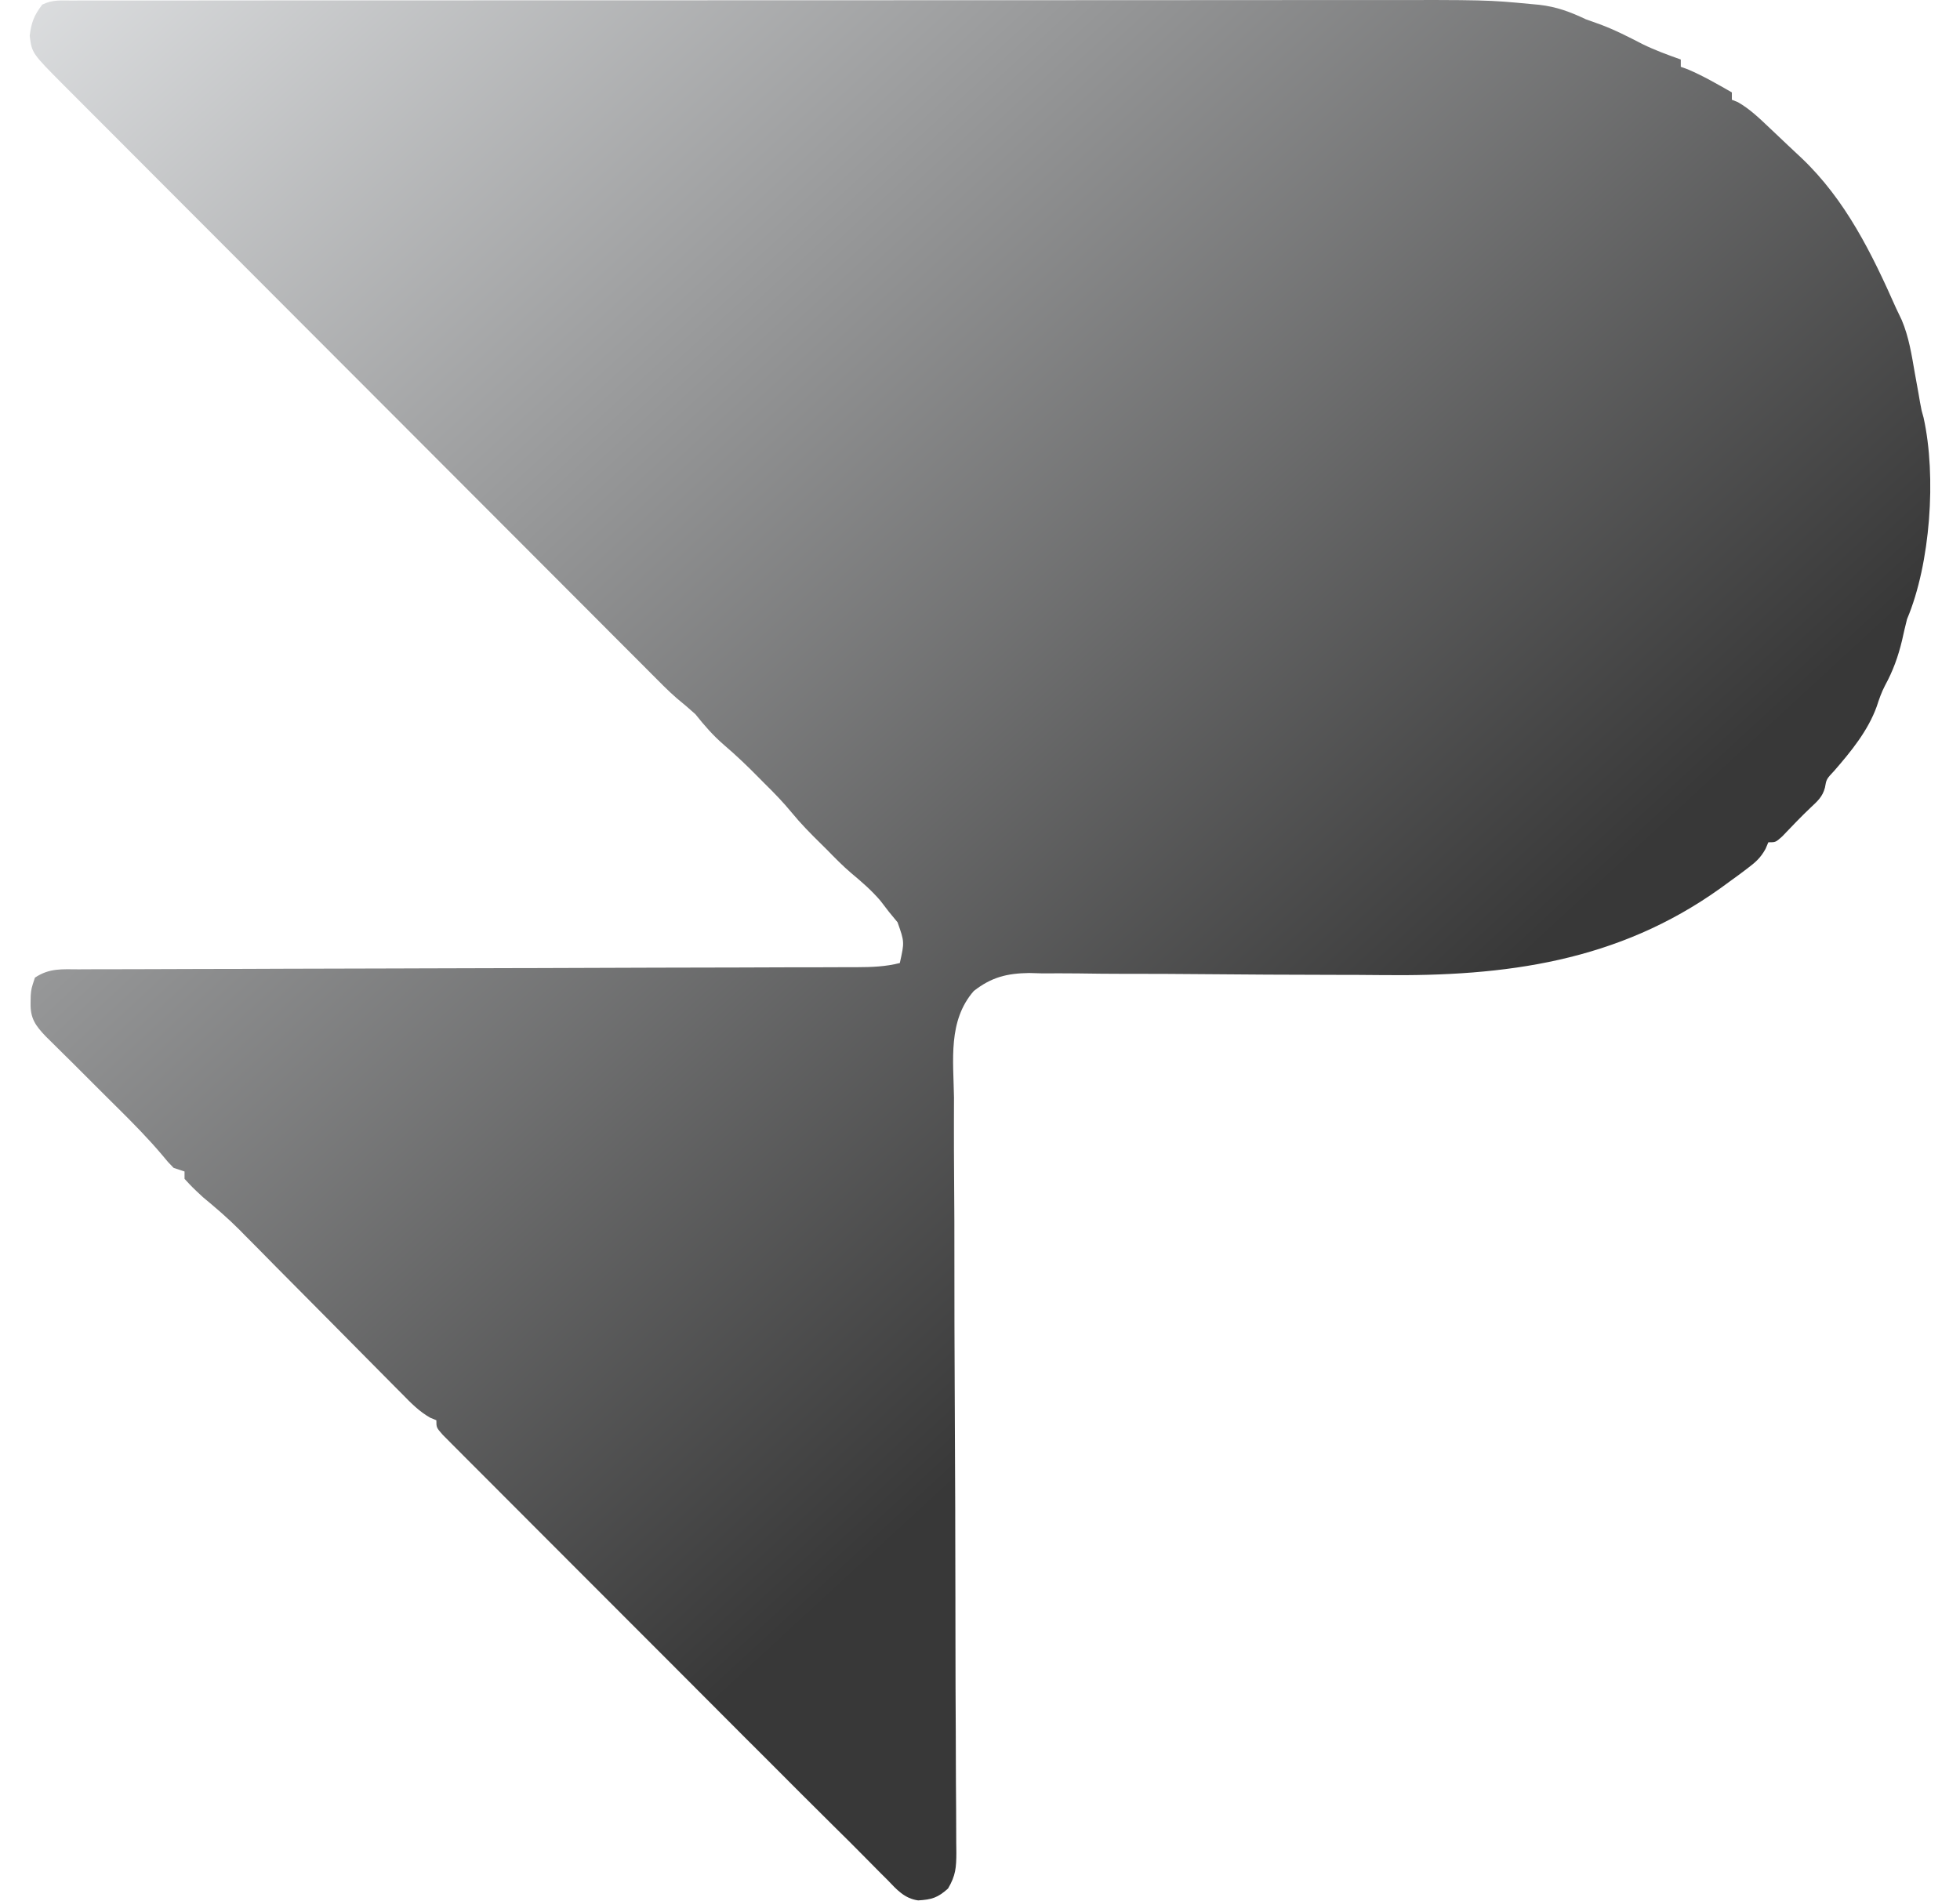
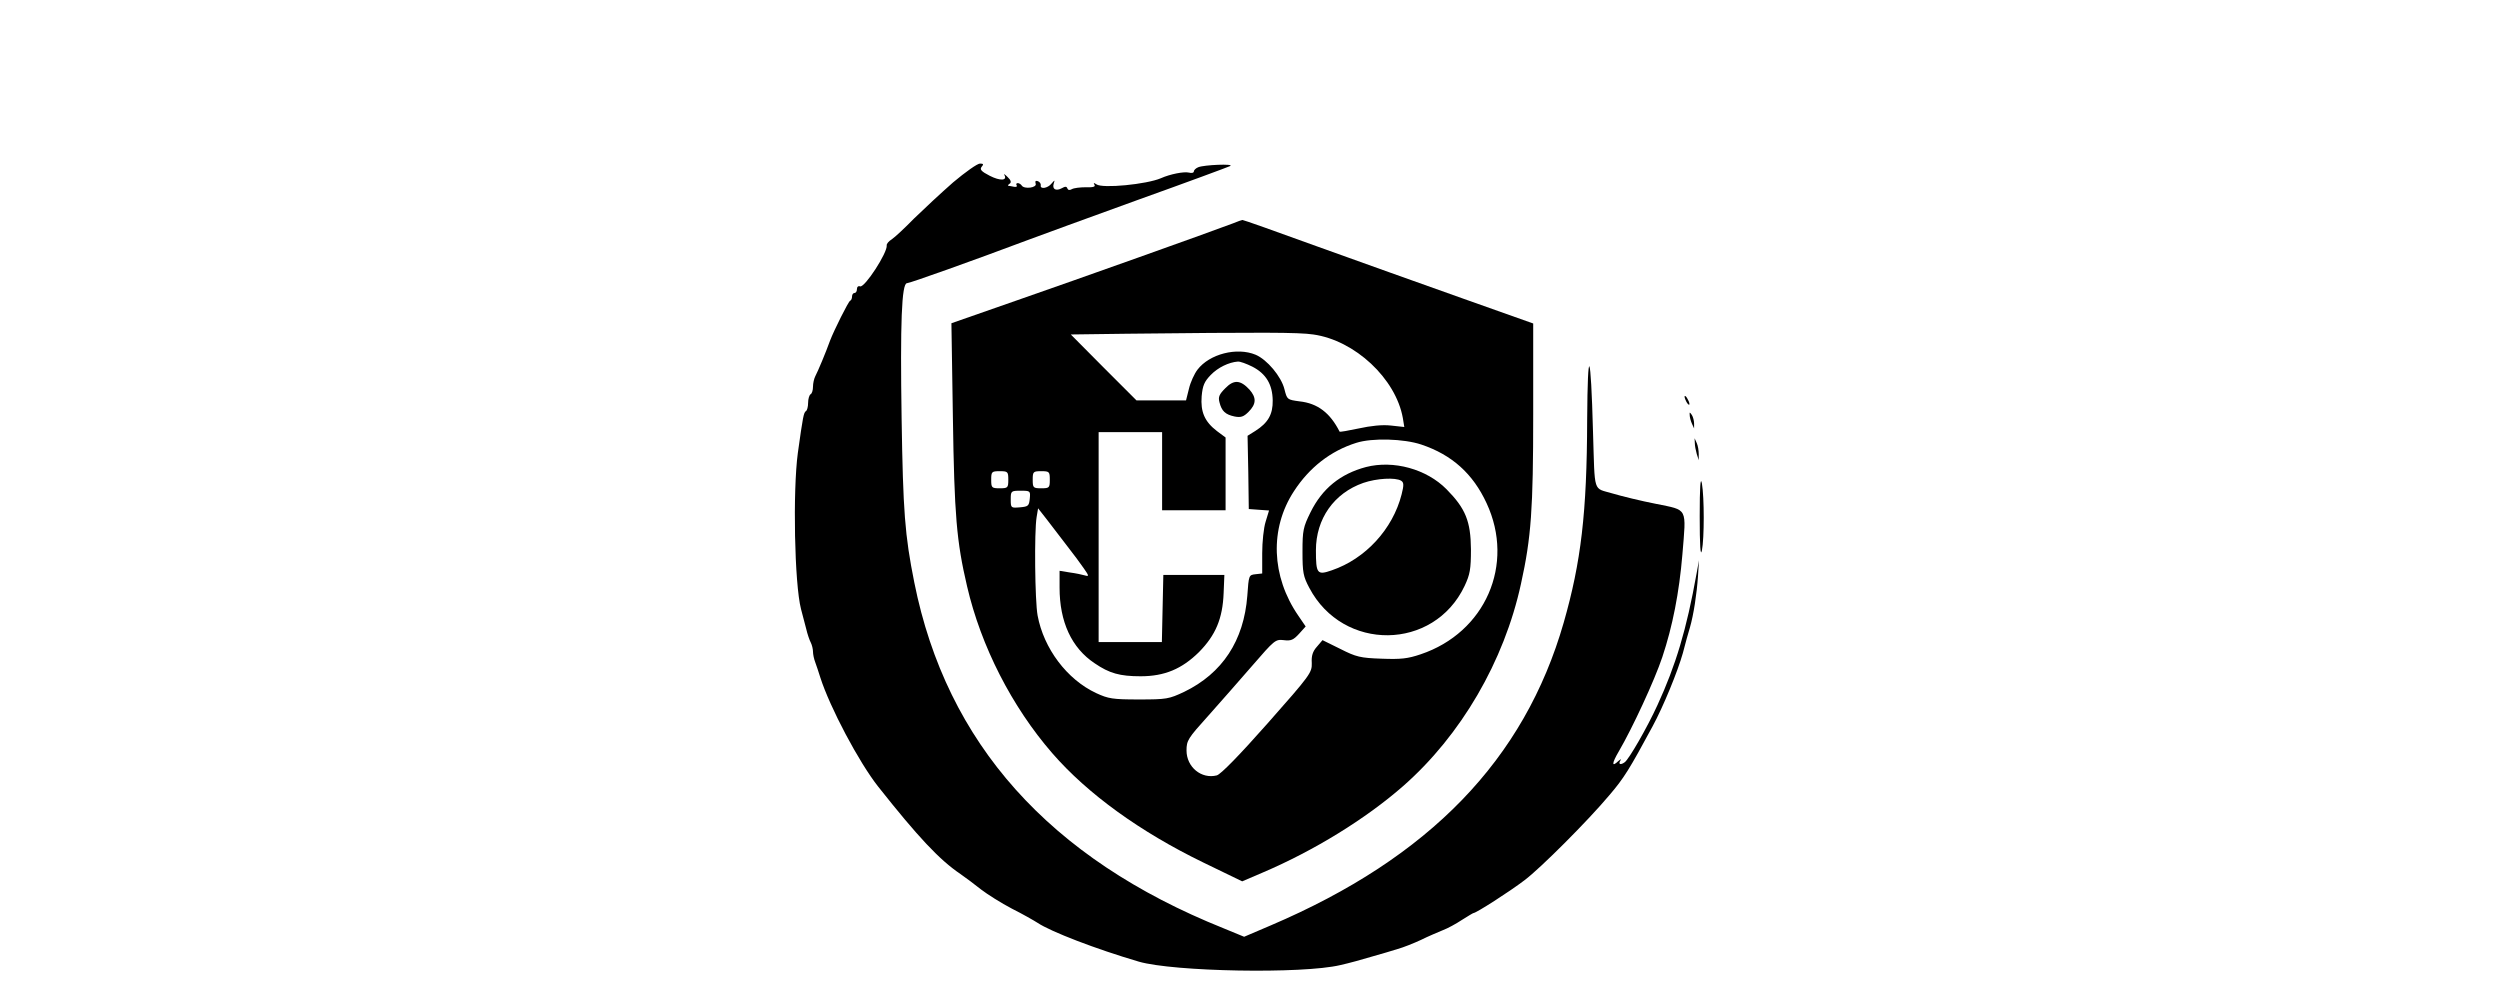
- <svg xmlns="http://www.w3.org/2000/svg" width="33" height="32" viewBox="0 0 33 32" fill="none">
-   <path d="M1.224 0.009C1.264 0.009 1.305 0.009 1.347 0.008C1.485 0.008 1.622 0.008 1.76 0.008C1.859 0.008 1.958 0.008 2.057 0.008C2.33 0.008 2.604 0.008 2.877 0.008C3.171 0.008 3.466 0.007 3.76 0.007C4.338 0.007 4.916 0.006 5.493 0.006C5.963 0.006 6.433 0.006 6.903 0.006C8.235 0.005 9.568 0.005 10.901 0.005C10.973 0.005 11.045 0.005 11.119 0.005C11.191 0.005 11.263 0.005 11.337 0.005C12.502 0.005 13.666 0.005 14.831 0.004C16.027 0.003 17.223 0.003 18.419 0.003C19.09 0.003 19.762 0.002 20.433 0.002C21.005 0.001 21.577 0.001 22.15 0.001C22.441 0.002 22.733 0.002 23.024 0.001C25.038 -0.002 25.038 -0.002 25.777 0.068C25.823 0.072 25.869 0.076 25.917 0.081C26.21 0.115 26.438 0.2 26.701 0.325C26.779 0.354 26.857 0.382 26.936 0.409C27.186 0.501 27.418 0.621 27.655 0.743C27.865 0.846 28.079 0.924 28.299 1.002C28.299 1.043 28.299 1.083 28.299 1.125C28.338 1.139 28.377 1.153 28.418 1.168C28.676 1.278 28.916 1.417 29.159 1.556C29.159 1.597 29.159 1.638 29.159 1.68C29.192 1.693 29.224 1.706 29.258 1.719C29.462 1.835 29.623 1.992 29.793 2.153C29.846 2.204 29.846 2.204 29.901 2.255C29.971 2.321 30.041 2.388 30.111 2.454C30.184 2.524 30.258 2.592 30.332 2.661C31.074 3.366 31.515 4.267 31.924 5.19C31.955 5.256 31.986 5.321 32.019 5.389C32.14 5.675 32.186 5.975 32.239 6.28C32.259 6.394 32.28 6.509 32.301 6.623C32.31 6.673 32.318 6.724 32.327 6.775C32.352 6.912 32.352 6.912 32.387 7.034C32.605 8.02 32.504 9.488 32.108 10.426C32.078 10.545 32.05 10.664 32.024 10.784C31.957 11.061 31.873 11.295 31.737 11.544C31.677 11.659 31.638 11.773 31.598 11.896C31.451 12.304 31.168 12.65 30.887 12.974C30.751 13.119 30.751 13.119 30.726 13.263C30.686 13.417 30.6 13.491 30.486 13.598C30.32 13.754 30.164 13.921 30.005 14.086C29.896 14.183 29.896 14.183 29.773 14.183C29.75 14.238 29.75 14.238 29.726 14.294C29.641 14.447 29.559 14.518 29.42 14.623C29.373 14.658 29.326 14.693 29.278 14.73C29.202 14.785 29.202 14.785 29.125 14.841C29.072 14.88 29.02 14.918 28.966 14.957C27.241 16.191 25.354 16.444 23.269 16.419C23.003 16.416 22.737 16.415 22.471 16.415C21.715 16.414 20.96 16.41 20.204 16.403C19.784 16.399 19.364 16.397 18.944 16.398C18.68 16.398 18.416 16.395 18.152 16.391C17.95 16.388 17.747 16.39 17.544 16.39C17.436 16.387 17.436 16.387 17.326 16.384C16.953 16.39 16.693 16.454 16.395 16.687C15.959 17.188 16.052 17.849 16.062 18.477C16.062 18.62 16.061 18.763 16.061 18.906C16.06 19.212 16.062 19.519 16.064 19.826C16.069 20.31 16.069 20.795 16.069 21.28C16.069 21.959 16.07 22.639 16.074 23.318C16.078 24.017 16.081 24.715 16.083 25.414C16.083 25.457 16.083 25.5 16.083 25.545C16.084 26.015 16.085 26.485 16.086 26.956C16.086 26.997 16.086 27.038 16.086 27.081C16.086 27.287 16.086 27.493 16.087 27.699C16.087 28.181 16.089 28.663 16.092 29.145C16.094 29.445 16.094 29.744 16.095 30.044C16.095 30.183 16.096 30.322 16.098 30.461C16.099 30.65 16.1 30.84 16.1 31.029C16.101 31.084 16.101 31.14 16.102 31.197C16.101 31.446 16.091 31.581 15.962 31.8C15.788 31.956 15.687 31.986 15.459 32C15.23 31.969 15.097 31.818 14.945 31.658C14.888 31.601 14.888 31.601 14.829 31.543C14.74 31.454 14.652 31.365 14.564 31.275C14.397 31.105 14.228 30.937 14.058 30.77C13.668 30.384 13.28 29.996 12.893 29.607C12.776 29.491 12.66 29.374 12.543 29.258C12.137 28.851 11.731 28.444 11.325 28.037C10.946 27.657 10.568 27.279 10.189 26.9C9.863 26.573 9.536 26.247 9.21 25.92C9.016 25.725 8.822 25.531 8.627 25.336C8.445 25.154 8.264 24.972 8.082 24.79C8.015 24.723 7.948 24.656 7.881 24.589C7.79 24.498 7.7 24.407 7.609 24.316C7.558 24.265 7.507 24.214 7.455 24.161C7.347 24.038 7.347 24.038 7.347 23.915C7.296 23.894 7.296 23.894 7.245 23.873C7.059 23.768 6.922 23.628 6.775 23.477C6.743 23.445 6.711 23.413 6.678 23.38C6.573 23.275 6.469 23.169 6.364 23.063C6.291 22.989 6.218 22.915 6.145 22.842C5.952 22.648 5.76 22.454 5.568 22.259C5.261 21.949 4.953 21.639 4.645 21.329C4.538 21.221 4.431 21.113 4.325 21.004C4.258 20.938 4.192 20.871 4.126 20.804C4.097 20.774 4.067 20.744 4.037 20.713C3.839 20.514 3.631 20.336 3.415 20.157C3.238 19.992 3.238 19.992 3.107 19.85C3.107 19.809 3.107 19.768 3.107 19.726C3.047 19.706 2.986 19.686 2.923 19.665C2.829 19.569 2.829 19.569 2.728 19.446C2.496 19.172 2.248 18.92 1.994 18.668C1.951 18.626 1.909 18.583 1.865 18.54C1.783 18.458 1.701 18.377 1.619 18.295C1.48 18.157 1.341 18.018 1.203 17.879C1.13 17.807 1.13 17.807 1.056 17.734C1.009 17.688 0.963 17.641 0.915 17.594C0.868 17.547 0.82 17.501 0.772 17.453C0.595 17.267 0.51 17.148 0.515 16.893C0.516 16.851 0.516 16.809 0.517 16.766C0.527 16.647 0.527 16.647 0.588 16.462C0.832 16.299 1.044 16.321 1.327 16.322C1.413 16.322 1.413 16.322 1.501 16.321C1.694 16.32 1.887 16.32 2.08 16.32C2.218 16.32 2.357 16.319 2.495 16.319C2.793 16.317 3.091 16.317 3.389 16.316C3.859 16.316 4.33 16.314 4.801 16.312C5.461 16.31 6.121 16.308 6.781 16.307C6.844 16.306 6.844 16.306 6.908 16.306C6.95 16.306 6.992 16.306 7.035 16.306C7.63 16.305 8.224 16.303 8.818 16.301C8.86 16.301 8.902 16.301 8.945 16.301C9.642 16.299 10.339 16.297 11.036 16.294C11.505 16.293 11.973 16.292 12.441 16.291C12.732 16.29 13.023 16.289 13.315 16.288C13.45 16.288 13.585 16.288 13.72 16.288C13.905 16.287 14.089 16.287 14.273 16.286C14.327 16.286 14.38 16.286 14.436 16.286C14.682 16.285 14.91 16.277 15.15 16.216C15.229 15.861 15.229 15.861 15.112 15.53C15.064 15.472 15.015 15.414 14.966 15.353C14.919 15.292 14.872 15.231 14.824 15.168C14.675 14.993 14.508 14.849 14.332 14.702C14.187 14.579 14.055 14.443 13.921 14.306C13.887 14.273 13.853 14.239 13.818 14.204C13.647 14.036 13.481 13.868 13.33 13.683C13.187 13.509 13.037 13.354 12.877 13.197C12.845 13.165 12.812 13.132 12.779 13.098C12.589 12.904 12.396 12.72 12.189 12.543C12.005 12.384 11.861 12.218 11.709 12.027C11.607 11.934 11.502 11.845 11.395 11.758C11.246 11.629 11.111 11.489 10.972 11.35C10.907 11.284 10.841 11.219 10.776 11.153C10.74 11.117 10.704 11.081 10.667 11.044C10.628 11.005 10.589 10.966 10.55 10.927C10.463 10.84 10.376 10.753 10.289 10.666C10.243 10.62 10.197 10.574 10.15 10.526C9.12 9.495 8.09 8.464 7.061 7.432C6.909 7.28 6.757 7.127 6.605 6.975C6.574 6.945 6.544 6.914 6.513 6.883C6.022 6.391 5.531 5.9 5.04 5.408C4.536 4.903 4.032 4.398 3.527 3.892C3.244 3.609 2.961 3.325 2.678 3.042C2.412 2.776 2.146 2.509 1.88 2.242C1.782 2.145 1.685 2.047 1.587 1.949C1.454 1.816 1.32 1.682 1.187 1.548C1.149 1.51 1.11 1.471 1.07 1.431C0.537 0.895 0.537 0.895 0.5 0.602C0.528 0.376 0.574 0.258 0.711 0.078C0.885 -0.009 1.03 0.009 1.224 0.009Z" fill="url(#paint0_linear_7184_860)" />
-   <defs>
-     <linearGradient id="paint0_linear_7184_860" x1="-1.74" y1="-4.8" x2="21.3" y2="20.16" gradientUnits="userSpaceOnUse">
-       <stop stop-color="#F8FAFC" />
-       <stop offset="1" stop-color="#383838" />
-     </linearGradient>
-   </defs>
+ <svg xmlns="http://www.w3.org/2000/svg" version="1.0" width="1024pt" height="405pt" viewBox="0 0 1024 405" preserveAspectRatio="xMidYMid meet">
+   <g transform="translate(0,405) scale(0.1,-0.1)" fill="#000000" stroke="none">
+     <path d="M3904 3303 c-49 -43 -121 -110 -160 -148 -38 -39 -79 -77 -91 -85 -13 -8 -22 -19 -21 -25 4 -29 -90 -174 -109 -168 -7 3 -13 -2 -13 -11 0 -9 -4 -16 -10 -16 -5 0 -10 -6 -10 -14 0 -8 -3 -16 -8 -18 -7 -3 -66 -121 -82 -163 -18 -50 -49 -124 -61 -147 -5 -10 -9 -29 -9 -42 0 -14 -4 -28 -10 -31 -5 -3 -10 -19 -10 -35 0 -16 -4 -31 -9 -34 -9 -6 -12 -20 -33 -171 -21 -155 -14 -536 13 -640 6 -22 15 -58 21 -80 5 -22 14 -48 19 -57 5 -10 9 -27 9 -37 0 -11 4 -30 9 -43 5 -13 14 -41 21 -63 39 -122 158 -347 237 -447 163 -206 251 -300 337 -358 20 -14 58 -42 84 -63 26 -20 83 -56 127 -79 44 -22 91 -49 105 -58 54 -36 238 -107 415 -159 142 -41 669 -51 825 -14 36 8 94 24 130 35 36 10 83 24 105 31 22 6 65 23 95 37 30 15 71 32 90 40 19 7 54 26 78 42 24 15 45 28 47 28 11 0 147 87 210 135 65 49 260 244 347 348 60 70 82 106 177 282 44 81 103 225 124 300 10 39 23 86 29 105 15 52 28 137 33 210 l4 65 -10 -55 c-41 -229 -85 -375 -160 -538 -42 -92 -117 -222 -134 -234 -16 -12 -27 -9 -19 5 6 9 4 9 -7 0 -28 -27 -28 -11 2 40 55 94 146 290 178 386 42 126 69 264 82 419 16 196 24 181 -107 208 -62 12 -143 32 -180 43 -80 24 -71 -5 -79 251 -9 337 -22 363 -24 50 -1 -381 -25 -582 -96 -830 -161 -561 -550 -963 -1199 -1240 l-110 -47 -85 35 c-713 286 -1134 757 -1266 1416 -39 195 -46 290 -52 672 -6 389 0 554 22 554 11 0 272 93 490 175 50 19 254 93 455 166 201 72 371 135 379 139 18 10 -107 5 -131 -5 -10 -4 -18 -12 -18 -17 0 -6 -9 -8 -20 -5 -20 5 -77 -6 -115 -23 -58 -25 -240 -43 -264 -25 -11 7 -13 7 -8 -2 5 -8 -6 -11 -36 -10 -23 0 -49 -3 -57 -8 -9 -5 -15 -4 -18 3 -3 9 -9 9 -23 1 -24 -13 -40 -4 -33 19 5 16 5 16 -9 0 -16 -20 -48 -24 -44 -7 1 6 -4 14 -12 17 -9 3 -12 0 -9 -10 7 -17 -47 -24 -57 -8 -3 5 -11 10 -16 10 -6 0 -8 -4 -5 -9 4 -5 -2 -8 -11 -6 -10 2 -20 4 -23 4 -3 1 0 5 6 9 7 5 5 14 -9 27 -11 11 -17 15 -13 8 13 -23 -17 -25 -60 -3 -35 18 -42 26 -33 37 9 10 7 13 -7 13 -11 0 -60 -35 -110 -77z" />
+     <path d="M5050 3135 c-89 -34 -642 -231 -884 -315 l-269 -94 6 -385 c6 -402 15 -508 58 -692 57 -246 184 -494 349 -684 145 -167 360 -322 617 -447 l161 -78 84 36 c211 90 422 220 575 354 237 208 414 511 483 829 42 190 50 306 50 694 l0 372 -293 104 c-160 57 -427 152 -593 212 -165 60 -303 109 -305 108 -2 0 -20 -6 -39 -14z m329 -455 c171 -24 338 -181 367 -342 l6 -37 -55 6 c-35 4 -82 -1 -132 -12 -42 -9 -77 -15 -78 -13 -39 77 -90 116 -164 124 -51 7 -51 7 -62 50 -13 52 -71 121 -118 141 -77 32 -189 3 -238 -61 -13 -17 -29 -52 -35 -78 l-12 -48 -102 0 -101 0 -135 135 -134 135 229 3 c553 6 704 6 764 -3z m-249 -132 c56 -29 82 -73 83 -138 1 -57 -19 -92 -71 -125 l-32 -20 3 -150 2 -150 41 -3 42 -3 -14 -46 c-8 -25 -14 -83 -14 -129 l0 -83 -27 -3 c-28 -3 -28 -4 -34 -88 -14 -184 -102 -318 -259 -394 -62 -29 -71 -31 -185 -31 -108 0 -125 3 -175 26 -120 56 -215 183 -240 318 -11 59 -14 343 -4 403 l6 36 36 -46 c20 -26 57 -74 82 -107 26 -33 57 -75 70 -94 21 -30 21 -33 4 -28 -10 3 -38 9 -61 12 l-43 7 0 -69 c0 -140 49 -247 144 -310 60 -41 103 -53 188 -53 98 0 169 30 239 99 68 69 97 137 101 242 l3 74 -125 0 -125 0 -3 -137 -3 -138 -129 0 -130 0 0 430 0 430 130 0 130 0 0 -160 0 -160 130 0 130 0 0 149 0 149 -35 26 c-51 39 -68 79 -63 143 4 44 11 60 37 87 30 31 74 52 111 55 9 1 36 -9 60 -21z m692 -319 c125 -42 211 -119 267 -240 117 -251 -5 -530 -270 -619 -53 -18 -81 -21 -160 -18 -87 3 -104 7 -169 40 l-73 36 -23 -27 c-17 -19 -23 -37 -21 -67 1 -39 -5 -48 -181 -247 -114 -129 -192 -209 -208 -213 -63 -16 -124 34 -124 102 0 41 6 50 88 141 48 54 130 147 181 206 91 105 95 109 129 105 30 -4 40 1 63 26 l27 30 -30 44 c-111 161 -118 357 -18 510 63 97 150 165 255 198 65 21 196 17 267 -7z m-1692 -144 c0 -33 -2 -35 -35 -35 -33 0 -35 2 -35 35 0 33 2 35 35 35 33 0 35 -2 35 -35z m170 0 c0 -33 -2 -35 -35 -35 -33 0 -35 2 -35 35 0 33 2 35 35 35 33 0 35 -2 35 -35z m-82 -77 c-3 -30 -6 -33 -40 -36 -37 -3 -38 -3 -38 32 0 35 1 36 41 36 39 0 40 -1 37 -32z" />
+     <path d="M5019 2460 c-25 -25 -30 -36 -24 -58 9 -36 24 -50 62 -58 26 -5 37 -1 57 19 32 32 33 58 4 91 -37 40 -64 42 -99 6z" />
+     <path d="M5595 2137 c-105 -28 -179 -88 -227 -185 -30 -61 -33 -74 -33 -162 0 -85 3 -101 28 -148 138 -262 510 -258 636 8 22 47 26 68 26 150 -1 115 -22 167 -100 246 -82 83 -217 120 -330 91z m144 -56 c11 -7 12 -17 2 -56 -36 -142 -148 -264 -286 -311 -60 -21 -65 -14 -65 82 0 129 74 234 194 276 55 19 132 23 155 9z" />
+     <path d="M6900 2425 c0 -5 5 -17 10 -25 5 -8 10 -10 10 -5 0 6 -5 17 -10 25 -5 8 -10 11 -10 5z" />
+     <path d="M6921 2350 c0 -8 4 -24 9 -35 l9 -20 0 20 c0 11 -4 27 -9 35 -9 13 -10 13 -9 0z" />
+     <path d="M6942 2235 c0 -11 4 -31 8 -45 l8 -25 0 25 c0 14 -3 34 -8 45 l-9 20 1 -20z" />
+     <path d="M6962 1935 c0 -120 3 -167 9 -140 10 51 10 216 0 275 -6 30 -9 -14 -9 -135z" />
+   </g>
</svg>
